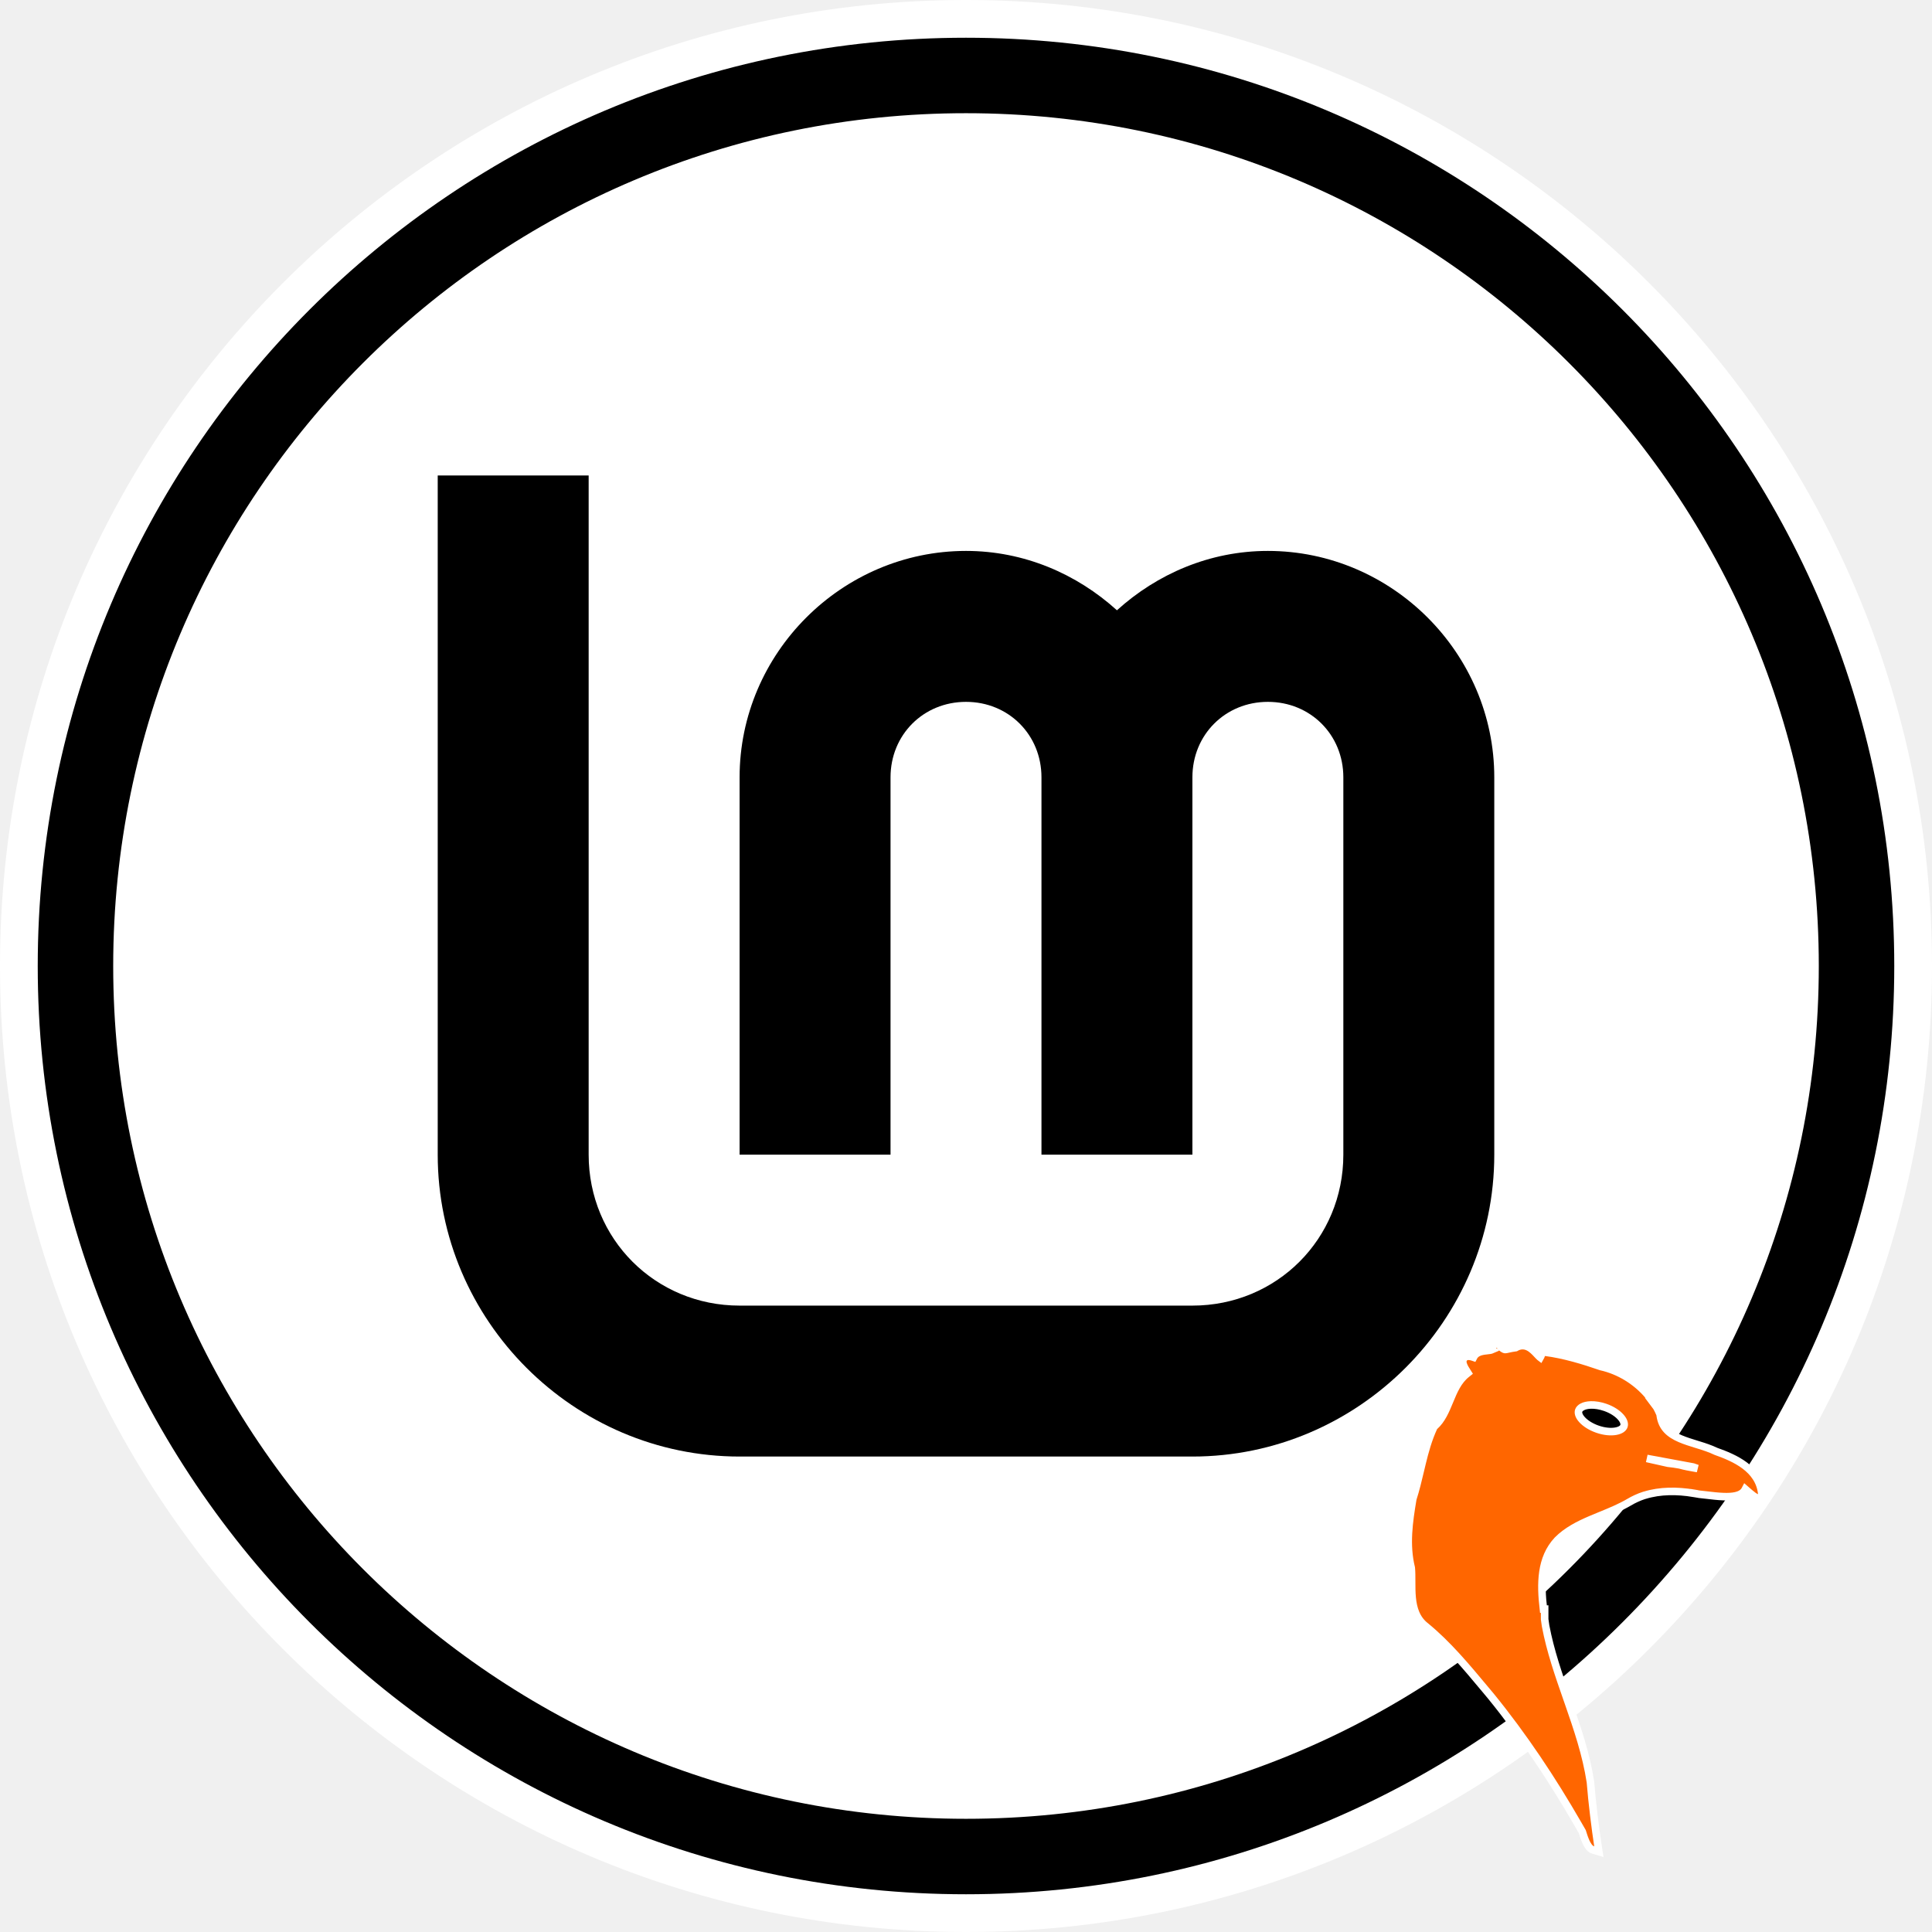
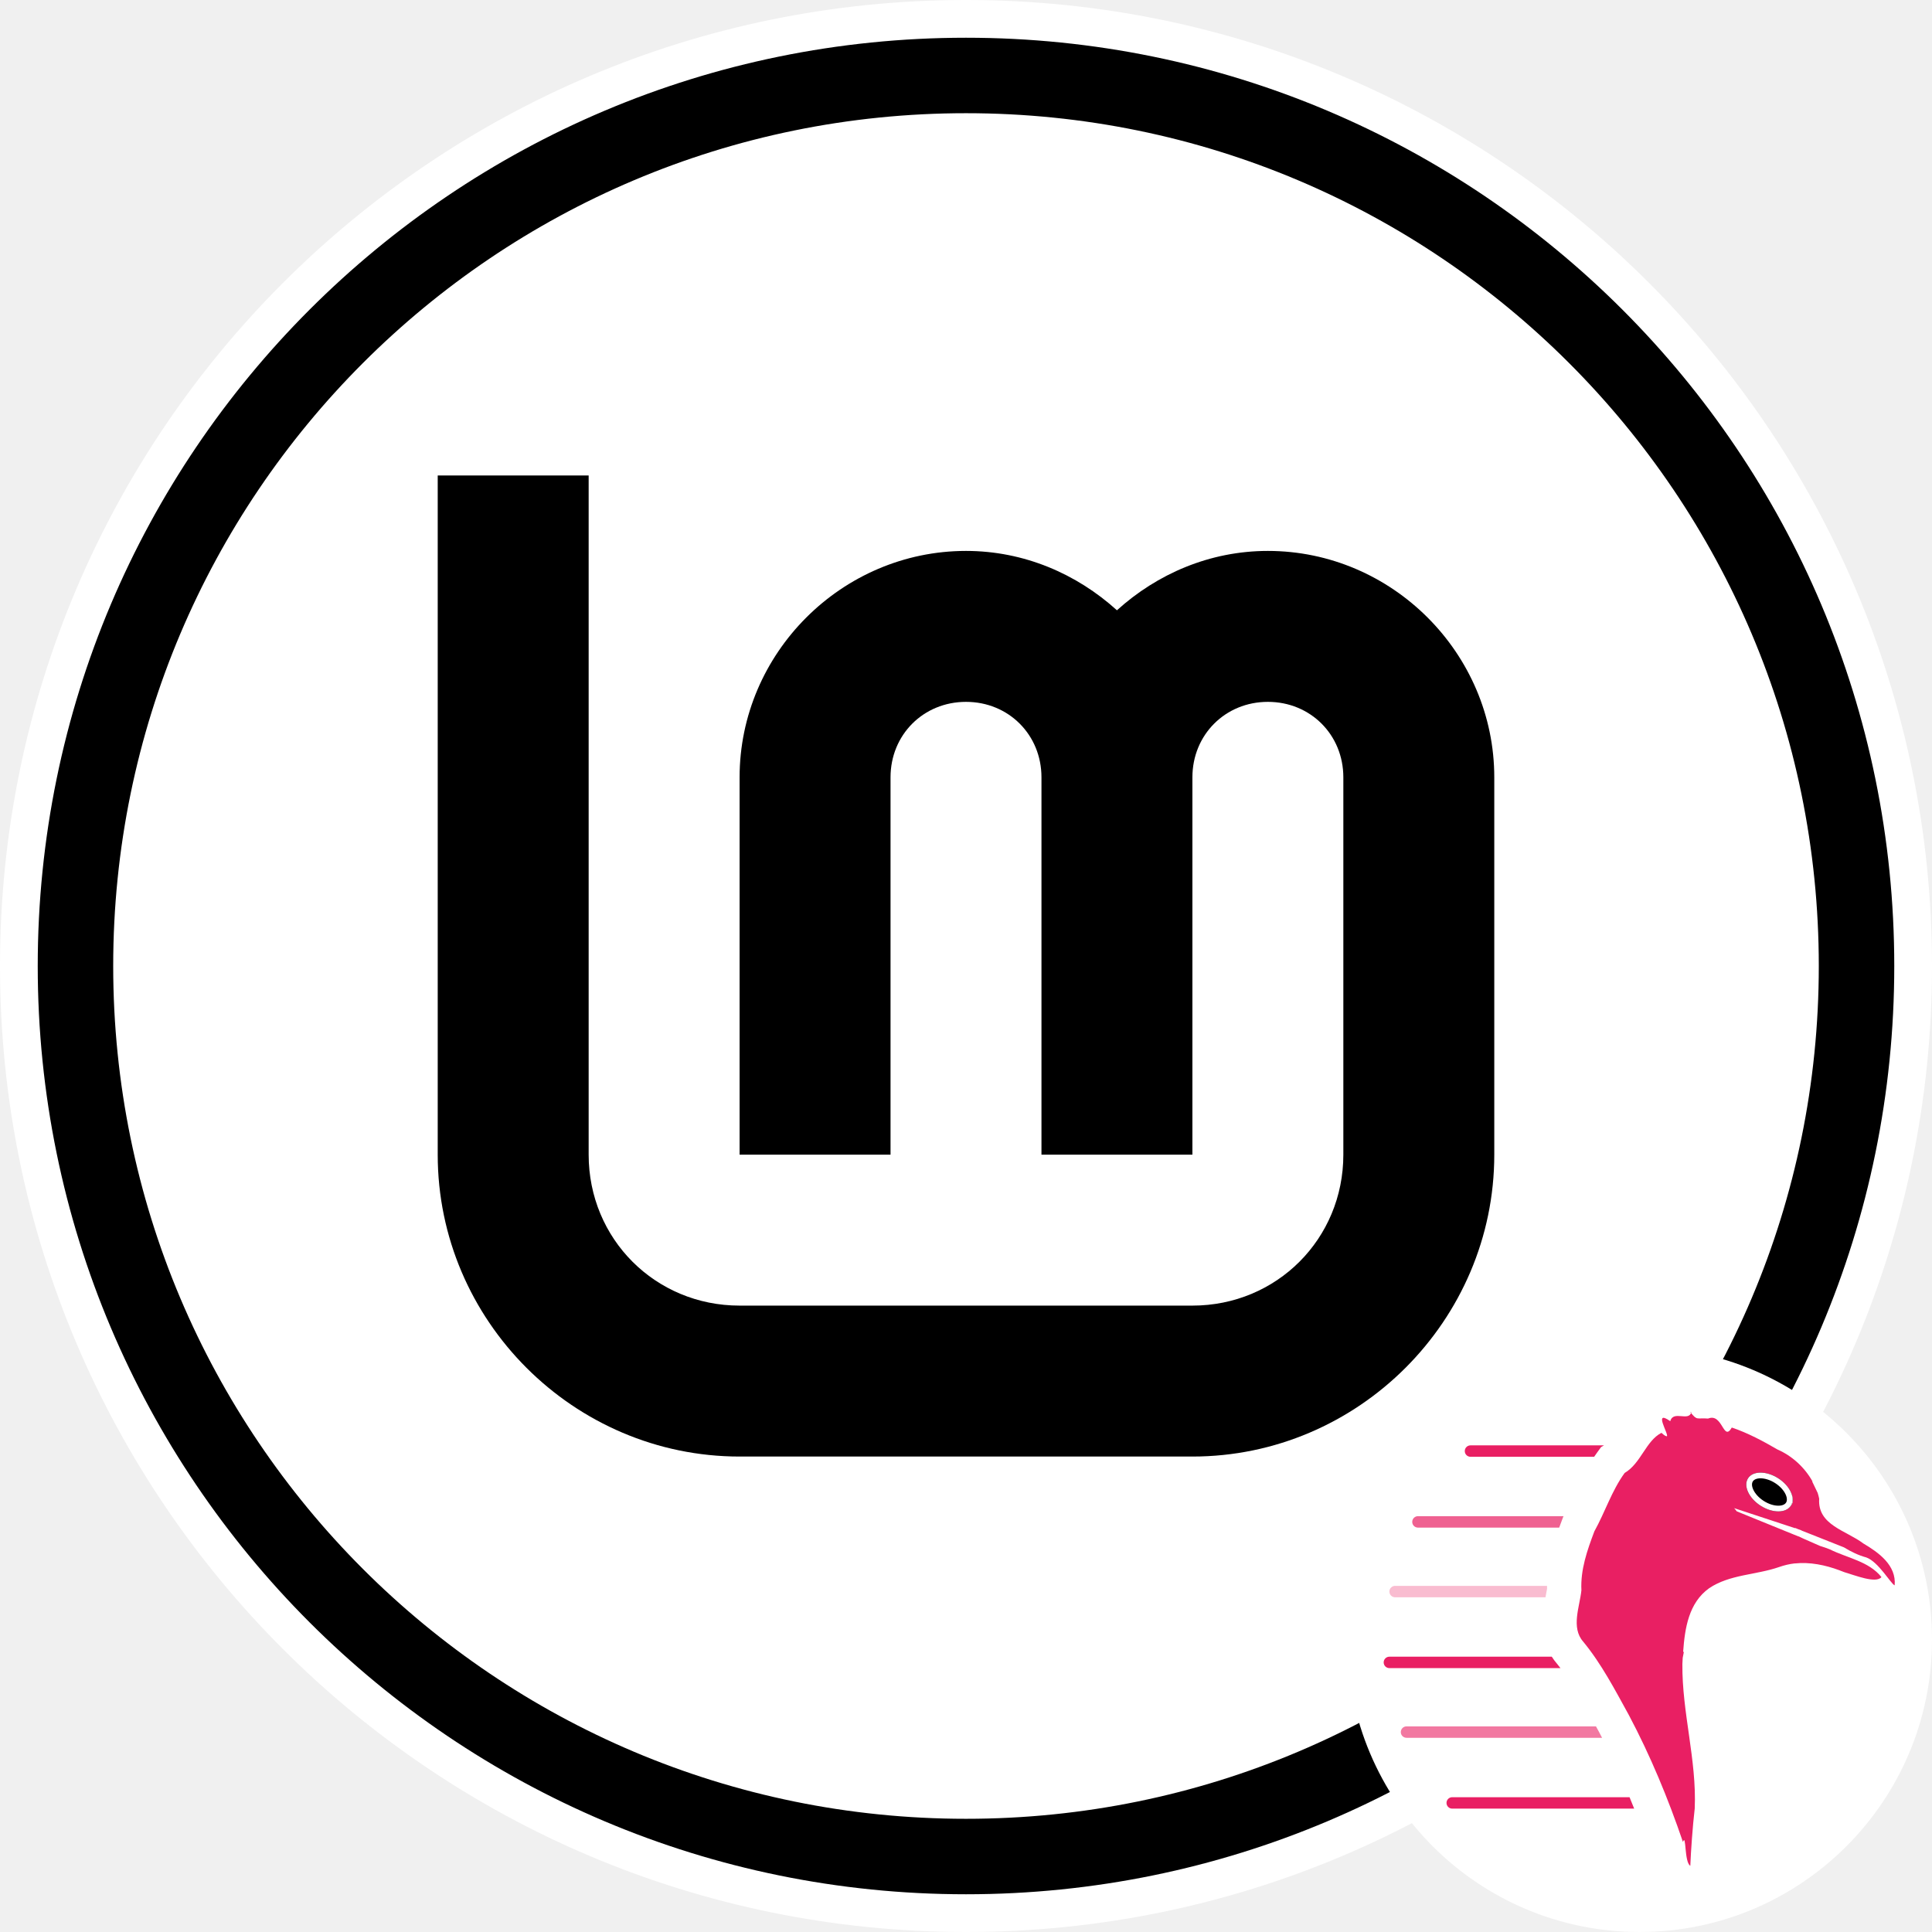
- <svg xmlns="http://www.w3.org/2000/svg" width="512" height="512" fill="none">
-   <g clip-path="url(#a)">
-     <circle cx="256" cy="256" r="256" fill="#fff" />
-     <path d="M256 492c130.339 0 236-105.661 236-236S386.339 20 256 20 20 125.661 20 256s105.661 236 236 236Z" stroke="#000" stroke-width="20" />
-     <path d="M116 126v180c0 43.946 36.054 80 80 80h120c43.946 0 80-36.054 80-80V206c0-32.9-27.1-60-60-60-15.37 0-29.333 6.075-40 15.732C285.334 152.075 271.37 146 256 146c-32.9 0-60 27.1-60 60v100h40V206c0-11.283 8.718-20 20-20 11.283 0 20 8.717 20 20v100h40V206c0-11.283 8.718-20 20-20 11.283 0 20 8.717 20 20v100c0 22.328-17.672 40-40 40H196c-22.328 0-40-17.672-40-40V126h-40Z" fill="#000" />
-     <g clip-path="url(#b)">
-       <path d="M425.371 382.145c5.016 0 9.082-3.592 9.082-8.023 0-4.431-4.066-8.022-9.082-8.022-5.016 0-9.082 3.591-9.082 8.022s4.066 8.023 9.082 8.023Z" fill="#000" />
-       <path d="m397.76 356.995.027-1.041-1.224.239-.282.055-2.034.397 1.2 1.024c-.327.145-.8.198-1.535.279l-.011.001c-.644.072-1.53.171-2.259.567a2.713 2.713 0 0 0-1.152 1.172 5.726 5.726 0 0 0-.818-.218c-.43-.075-1.154-.125-1.652.414-.504.546-.367 1.245-.282 1.557.106.387.305.796.508 1.164.218.395.493.831.76 1.245l-.375.299c-2.264 1.804-3.397 4.542-4.431 7.043l-.027.066c-1.082 2.614-2.084 5.018-3.993 6.72l-.155.138-.088.189c-1.423 3.082-2.301 6.275-3.073 9.44-.175.72-.345 1.436-.514 2.15-.579 2.449-1.151 4.862-1.924 7.255l-.022.07-.012.073c-.99 5.926-1.907 12.062-.393 18.23.096 1.103.097 2.307.097 3.598v.13c0 1.35.004 2.783.139 4.178.268 2.783 1.072 5.617 3.601 7.56 5.797 4.759 10.721 10.662 15.634 16.551.566.68 1.133 1.359 1.7 2.036 8.589 10.564 16.163 21.964 22.94 33.721l1.209 2.097c.264.865.577 1.824.938 2.636.208.466.449.925.731 1.303.269.359.662.764 1.209.93l1.521.46-.242-1.57c-.68-4.407-1.562-11.418-1.99-16.855l-.003-.037-.006-.036c-1.112-7.25-3.449-14.13-5.811-20.906l-.347-.994c-2.252-6.453-4.475-12.822-5.721-19.461-.04-.296-.084-.595-.128-.89v-.004c-.041-.28-.082-.557-.12-.832v-2.708h-.329c-.776-6.729-.789-13.461 3.731-18.287 2.452-2.468 5.529-4.041 8.859-5.466.827-.355 1.676-.701 2.533-1.052 2.541-1.038 5.16-2.108 7.542-3.498l.005-.003a20.169 20.169 0 0 1 4.009-1.828c.045-.007.098-.018.154-.035 4.133-1.275 8.586-1.247 12.987-.531l.16-.987-.164.986.003.001.013.003.046.009c.031.007.093.021.154.031l.302.05c.321.052.633.104.928.161l.051.01.052.005c.503.045 1.125.119 1.815.201 1.401.168 3.078.368 4.577.419 1.138.038 2.282-.002 3.248-.226.939-.218 1.934-.662 2.436-1.62l.068-.13.267.232c.32.278.625.542.924.795.348.294.68.563.973.771.258.182.613.413.983.496l1.355.305-.141-1.382c-.343-3.347-2.195-5.741-4.534-7.49-2.299-1.72-5.128-2.863-7.607-3.74-1.511-.729-3.186-1.264-4.801-1.764l-.4-.123c-1.516-.468-2.969-.917-4.295-1.489-1.436-.62-2.648-1.355-3.553-2.34-.891-.969-1.529-2.226-1.747-3.974l-.019-.15-.061-.137-.044-.096c-.227-.505-.474-1.055-.776-1.593l-.033-.057-.039-.053-1.529-2.038.154-.077-.824-.972c-3.206-3.784-7.703-6.532-12.507-7.603-4.566-1.58-9.759-3.167-14.716-3.802l-.811-.104-.263.775c-.12.354-.225.577-.303.711a1.988 1.988 0 0 1-.113-.094c-.211-.186-.444-.436-.744-.757l-.002-.003-.03-.032c-.548-.589-1.309-1.405-2.235-1.866a3.425 3.425 0 0 0-1.697-.381c-.565.025-1.126.198-1.678.52-.8.104-1.39.232-1.845.335l-.004.001c-.531.12-.747.169-.929.171-.164.001-.357-.018-1.146-.643Zm47.344 31.21a36.66 36.66 0 0 0-3.062-.439l-5.348-1.197-.25-.064 12.241 2.265c.383.142.771.278 1.162.407l-.444-.075c-1.463-.248-2.874-.51-4.214-.878l-.042-.011-.043-.008Zm-9.701 8.093h-.001.001Zm-13.783-23.97c1.116-.03 2.423.176 3.769.639 1.784.617 3.211 1.563 4.089 2.544.903 1.01 1.079 1.865.884 2.428-.194.559-.862 1.121-2.206 1.352-1.305.225-3.019.081-4.805-.54-1.791-.623-3.218-1.558-4.095-2.526-.899-.993-1.076-1.835-.88-2.406.248-.718 1.287-1.439 3.244-1.491Z" fill="#F60" stroke="#fff" stroke-width="2" />
-     </g>
+ <svg xmlns="http://www.w3.org/2000/svg" width="512" height="512" viewBox="0 0 512 512" fill="none">
+   <g clip-path="url(#clip0_2:105)">
+     <circle cx="256" cy="256" r="256" fill="white" />
+     <path d="M256 492C386.339 492 492 386.339 492 256C492 125.661 386.339 20 256 20C125.661 20 20 125.661 20 256C20 386.339 125.661 492 256 492Z" stroke="black" stroke-width="20" />
+     <path d="M116 126V306C116 349.946 152.054 386 196 386H316C359.946 386 396 349.946 396 306V206C396 173.1 368.9 146 336 146C320.63 146 306.667 152.075 296 161.732C285.334 152.075 271.37 146 256 146C223.1 146 196 173.1 196 206V306H236V206C236 194.717 244.718 186 256 186C267.283 186 276 194.717 276 206V306H316V206C316 194.717 324.718 186 336 186C347.283 186 356 194.717 356 206V306C356 328.328 338.328 346 316 346H196C173.672 346 156 328.328 156 306V126H116Z" fill="black" />
+     <circle cx="434.5" cy="434.5" r="77.5" fill="white" />
+     <path d="M425.077 383.035L389.695 383.035C388.859 383.035 388.182 383.713 388.182 384.549C388.182 385.385 388.859 386.063 389.695 386.063L422.466 386.063C422.7 385.715 422.942 385.369 423.192 385.024L424.3 383.494L425.077 383.035Z" fill="#E91F63" />
+     <path d="M414.021 402.627C413.758 403.326 413.481 404.062 413.201 404.832L375.77 404.832C374.934 404.832 374.256 404.154 374.256 403.318C374.256 402.482 374.934 401.805 375.77 401.805L414.365 401.805L414.256 402.001L414.021 402.627Z" fill="#E91F63" fill-opacity="0.7" />
+     <path d="M409.981 420.271L369.715 420.271C368.879 420.271 368.201 420.949 368.201 421.785C368.201 422.621 368.879 423.299 369.715 423.299L409.566 423.299C409.574 423.255 409.583 423.211 409.591 423.168L409.6 423.123C409.788 422.168 409.911 421.53 409.988 421.029C409.983 420.775 409.98 420.523 409.981 420.271Z" fill="#E91F63" fill-opacity="0.3" />
+     <path d="M411.238 439.041L368.201 439.041C367.365 439.041 366.688 439.719 366.688 440.555C366.688 441.391 367.365 442.068 368.201 442.068L413.542 442.068C413.244 441.681 412.941 441.299 412.632 440.922C412.101 440.306 411.639 439.677 411.238 439.041Z" fill="#E91F63" />
+     <path d="M422.95 457.508L372.742 457.508C371.906 457.508 371.229 458.186 371.229 459.021C371.229 459.857 371.906 460.535 372.742 460.535L424.569 460.535C424.27 459.958 423.969 459.383 423.665 458.809C423.424 458.372 423.186 457.938 422.95 457.508Z" fill="#E91F63" fill-opacity="0.6" />
+     <path d="M431.847 476.277L384.852 476.277C384.016 476.277 383.338 476.955 383.338 477.791C383.338 478.627 384.016 479.305 384.852 479.305L433.073 479.305C432.672 478.292 432.263 477.283 431.847 476.277Z" fill="#E91F63" />
+     <path d="M448.208 374.214C447.614 376.864 443.434 373.631 442.641 376.63C437.96 373.333 442.354 380.198 441.734 380.632L441.696 380.625L441.324 380.512C441.094 380.375 440.764 380.15 440.296 379.717C436.146 381.868 434.892 387.786 430.546 390.353C427.094 395.117 425.379 400.679 422.521 405.826C420.618 410.883 418.819 415.96 419.089 421.445C418.641 425.778 416.273 431.325 419.566 435.056C424.389 440.907 427.989 447.831 431.655 454.491C437.386 465.283 442.074 476.628 445.996 488.138C446.898 485.638 446.326 493.584 447.949 494.447C448.115 490.45 448.554 484.132 449.121 479.267C449.666 466.363 445.729 453.84 445.849 440.978C445.881 440.441 445.903 439.887 445.935 439.34L446.241 437.784L446.052 437.746C446.498 431.468 447.533 424.774 452.918 420.909C458.369 417.22 465.37 417.399 471.458 415.288C472.815 414.809 474.207 414.478 475.589 414.321C475.601 414.32 475.616 414.33 475.627 414.329C479.652 413.905 483.694 414.739 487.508 416.156C487.564 416.177 487.634 416.21 487.69 416.231C488.037 416.362 488.413 416.499 488.755 416.638C491.586 417.462 497.164 419.735 498.603 417.946C495.295 413.77 489.507 412.883 484.894 410.585C484.154 410.294 483.237 409.955 482.306 409.681L477.761 407.68L476.642 407.144L476.635 407.182L460.262 400.521C460.04 400.222 459.795 399.912 459.56 399.673L475.693 404.985L475.708 404.909C476.266 405.154 476.824 405.374 477.399 405.558L477.392 405.596L488.664 410.065C490.534 411.217 492.576 412.2 494.568 412.731C497.805 413.873 501.069 419.684 502.103 420.14C502.599 414.793 497.834 411.417 493.794 409.029C489.21 405.562 481.614 404.167 482.107 397.177C481.987 396.66 481.87 396.144 481.701 395.632L480.249 392.617L480.332 392.594C478.26 388.877 474.921 385.819 471.059 384.136C467.331 381.961 463.103 379.701 458.942 378.313C456.674 382.262 456.563 374.358 452.665 375.932C449.567 375.694 449.823 376.576 447.951 374.214L448.208 374.214ZM467.531 390.906C468.634 391.093 469.844 391.541 471.023 392.225C474.151 394.046 475.857 396.929 474.846 398.663C473.835 400.396 470.466 400.314 467.34 398.485C464.213 396.657 462.496 393.83 463.51 392.084C464.142 390.997 465.698 390.595 467.531 390.906Z" fill="#E91F63" />
+     <path d="M466.591 399.038C469.725 401.043 473.309 401.039 474.595 399.029C475.881 397.019 474.383 393.764 471.248 391.759C468.114 389.754 464.531 389.758 463.245 391.768C461.959 393.778 463.457 397.033 466.591 399.038Z" fill="black" />
+     <path fill-rule="evenodd" clip-rule="evenodd" d="M471.284 399.026C472.422 399.025 473.049 398.636 473.32 398.214C473.59 397.791 473.68 397.058 473.204 396.025C472.737 395.01 471.793 393.904 470.433 393.034C469.073 392.164 467.673 391.77 466.555 391.771C465.418 391.773 464.79 392.161 464.52 392.584C464.25 393.006 464.16 393.739 464.636 394.772C465.103 395.787 466.047 396.893 467.407 397.763C468.767 398.633 470.167 399.027 471.284 399.026ZM474.595 399.029C473.309 401.039 469.725 401.043 466.591 399.038C463.457 397.033 461.959 393.778 463.245 391.768C464.531 389.758 468.114 389.754 471.248 391.759C474.383 393.764 475.881 397.019 474.595 399.029Z" fill="white" />
  </g>
  <defs>
-     <clipPath id="a">
-       <path fill="#fff" d="M0 0h512v512H0z" />
-     </clipPath>
-     <clipPath id="b">
-       <path fill="#fff" transform="translate(340 344)" d="M0 0h155v155H0z" />
+     <clipPath id="clip0_2:105">
+       <rect width="512" height="512" fill="white" />
    </clipPath>
  </defs>
</svg>
